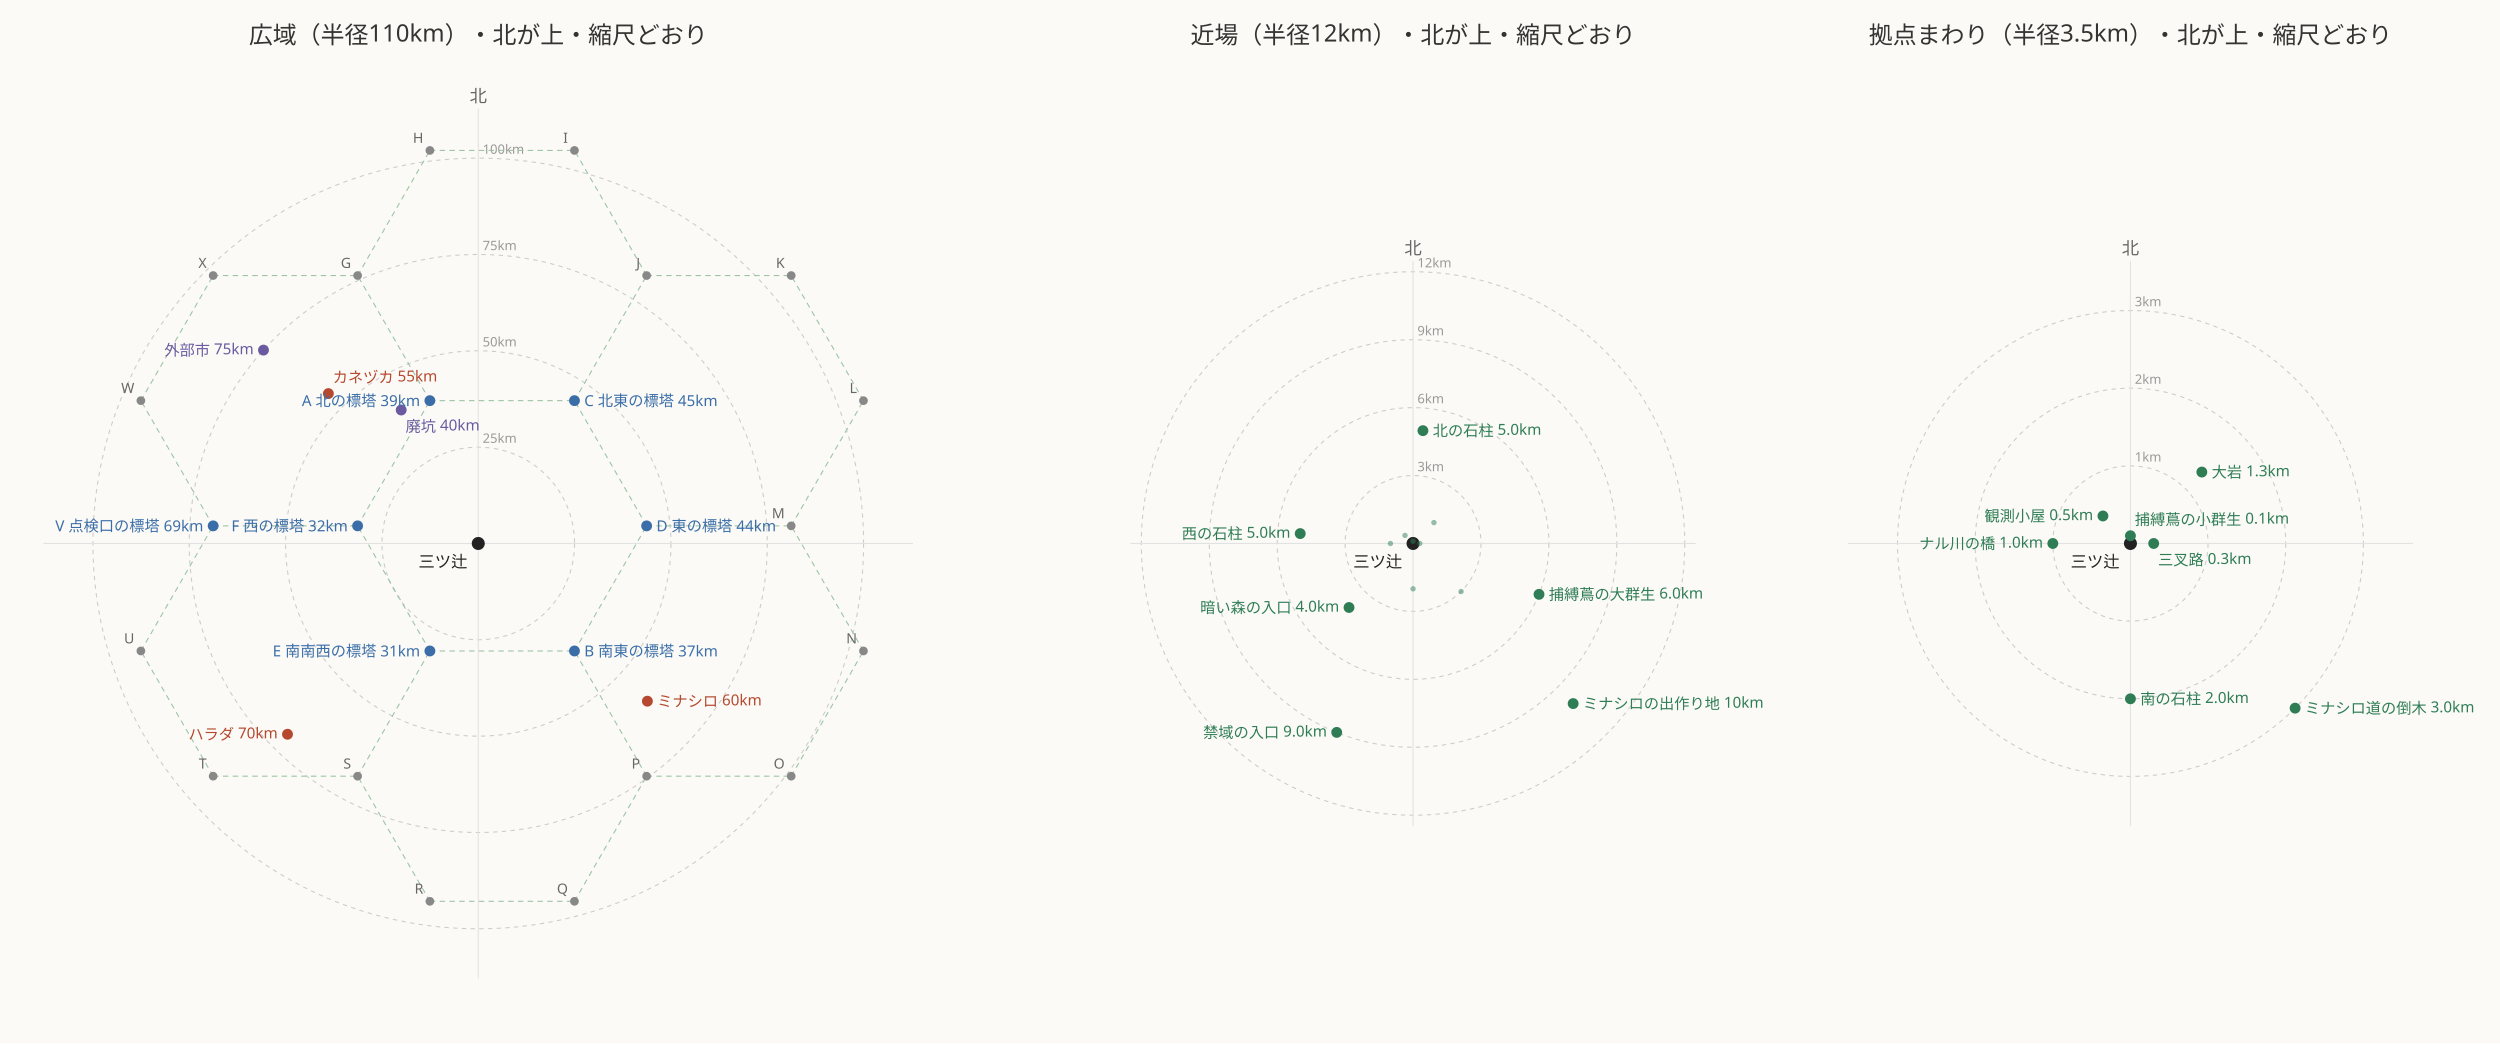
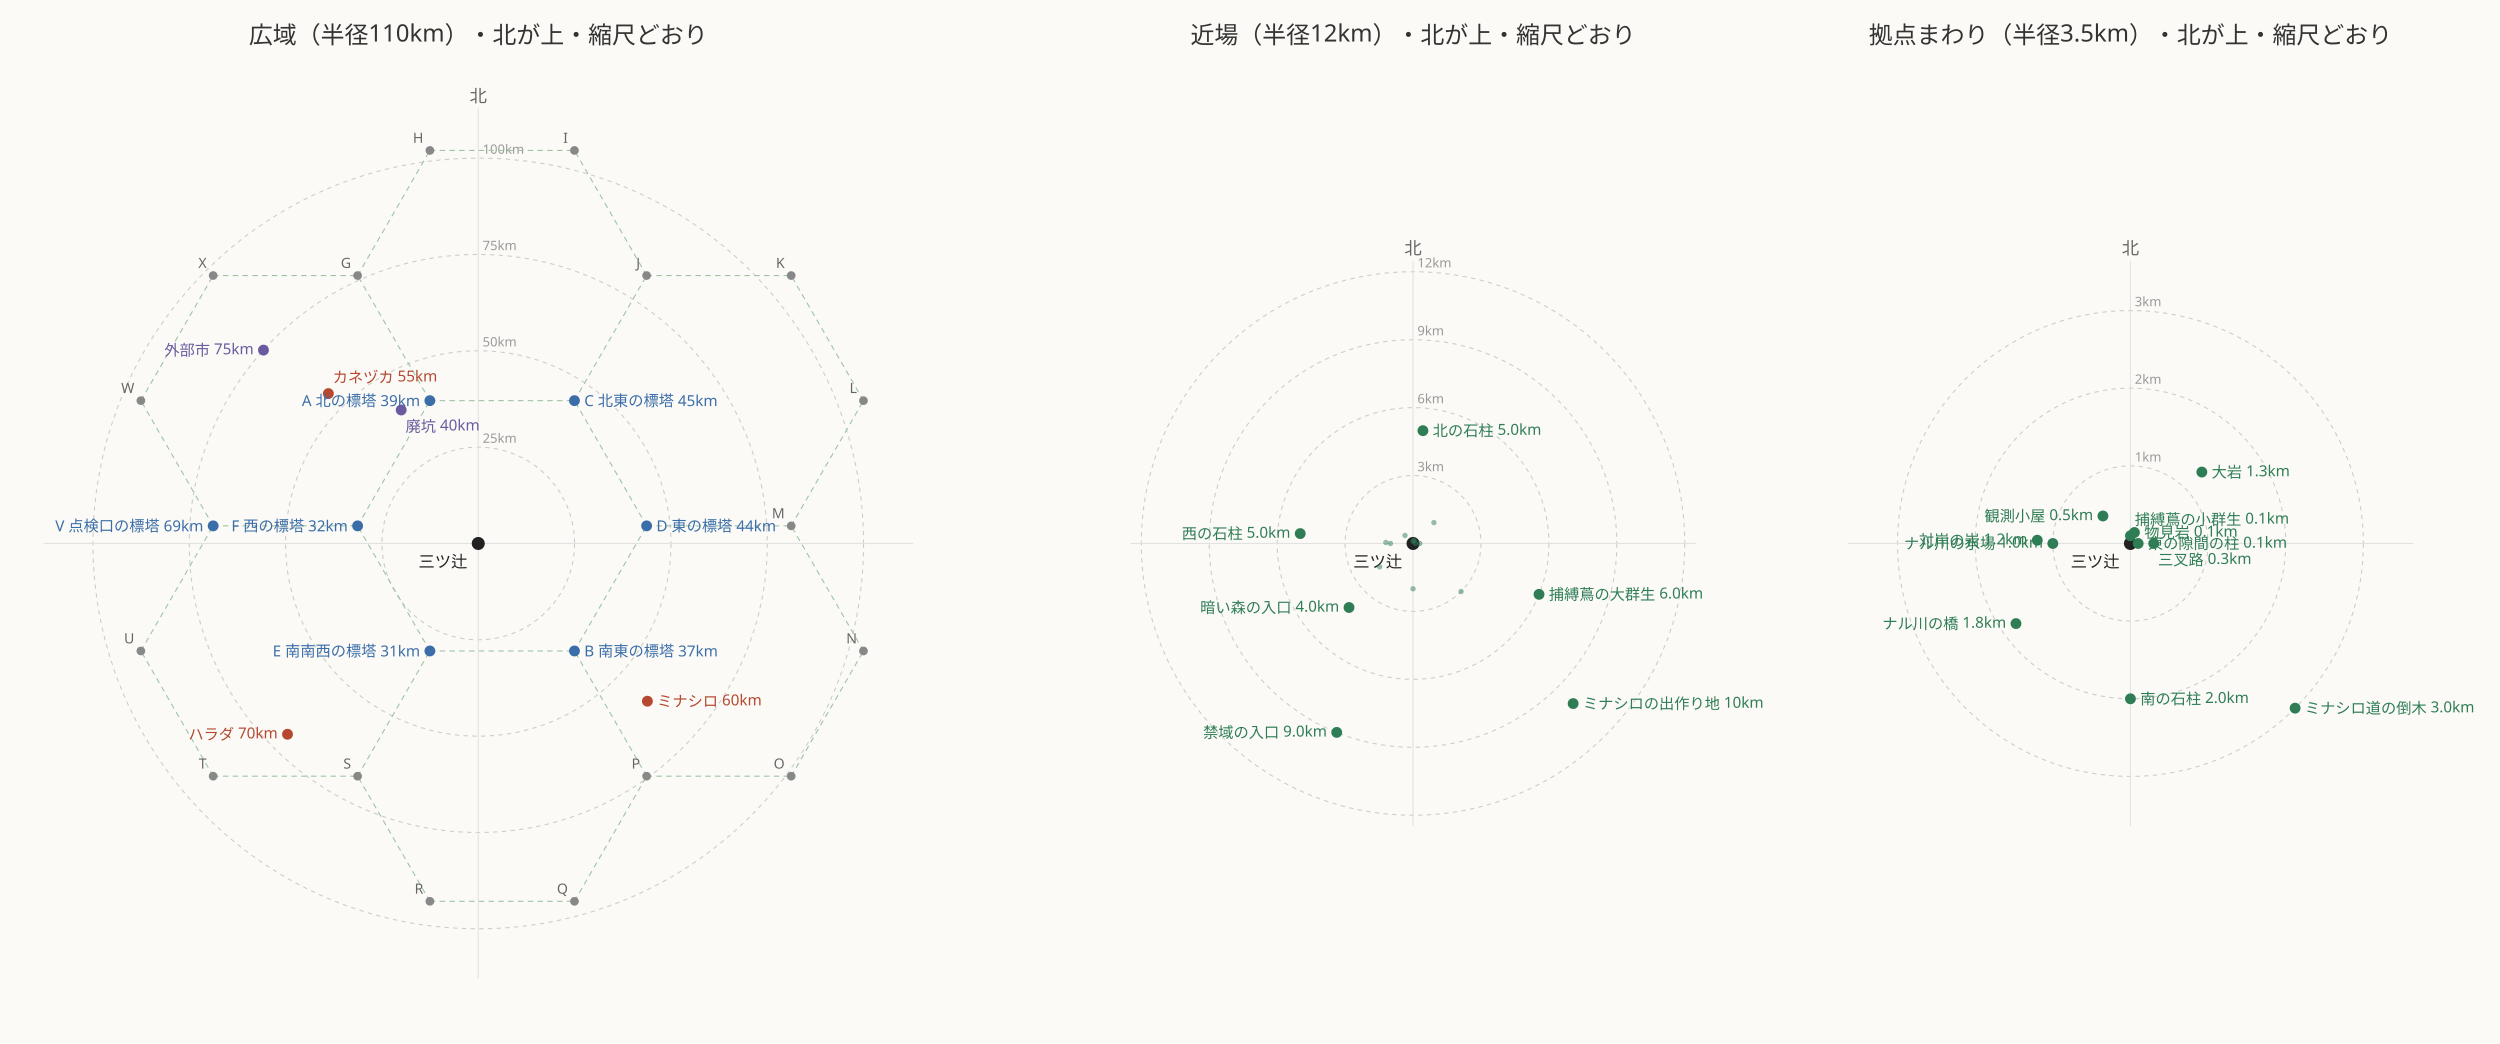
<svg xmlns="http://www.w3.org/2000/svg" width="2300" height="960" viewBox="0 0 2300 960" font-family="sans-serif">
  <rect width="2300" height="960" fill="#fbfaf6" />
  <text x="440" y="40" font-size="22" text-anchor="middle" fill="#333">広域（半径110km）・北が上・縮尺どおり</text>
  <circle cx="440" cy="500" r="88.6" fill="none" stroke="#ccc" stroke-dasharray="4 4" />
  <text x="444" y="407.4" font-size="12" fill="#999">25km</text>
  <circle cx="440" cy="500" r="177.3" fill="none" stroke="#ccc" stroke-dasharray="4 4" />
  <text x="444" y="318.7" font-size="12" fill="#999">50km</text>
  <circle cx="440" cy="500" r="265.9" fill="none" stroke="#ccc" stroke-dasharray="4 4" />
  <text x="444" y="230.1" font-size="12" fill="#999">75km</text>
  <circle cx="440" cy="500" r="354.5" fill="none" stroke="#ccc" stroke-dasharray="4 4" />
  <text x="444" y="141.5" font-size="12" fill="#999">100km</text>
  <line x1="440" y1="100" x2="440" y2="900" stroke="#e2e2e2" />
  <line x1="40" y1="500" x2="840" y2="500" stroke="#e2e2e2" />
  <text x="440" y="94" font-size="16" text-anchor="middle" fill="#666">北</text>
  <line x1="196.1" y1="714.1" x2="129.6" y2="598.9" stroke="#9cc3a4" stroke-dasharray="5 4" />
  <line x1="196.1" y1="714.1" x2="329.0" y2="714.1" stroke="#9cc3a4" stroke-dasharray="5 4" />
  <line x1="129.6" y1="598.9" x2="196.1" y2="483.8" stroke="#9cc3a4" stroke-dasharray="5 4" />
  <line x1="196.1" y1="483.8" x2="129.6" y2="368.6" stroke="#9cc3a4" stroke-dasharray="5 4" />
  <line x1="196.1" y1="483.8" x2="329.0" y2="483.8" stroke="#9cc3a4" stroke-dasharray="5 4" />
  <line x1="129.6" y1="368.6" x2="196.1" y2="253.5" stroke="#9cc3a4" stroke-dasharray="5 4" />
  <line x1="196.1" y1="253.5" x2="329.0" y2="253.5" stroke="#9cc3a4" stroke-dasharray="5 4" />
  <line x1="395.5" y1="829.2" x2="329.0" y2="714.1" stroke="#9cc3a4" stroke-dasharray="5 4" />
  <line x1="395.5" y1="829.2" x2="528.5" y2="829.2" stroke="#9cc3a4" stroke-dasharray="5 4" />
  <line x1="329.0" y1="714.1" x2="395.5" y2="598.9" stroke="#9cc3a4" stroke-dasharray="5 4" />
  <line x1="395.5" y1="598.9" x2="329.0" y2="483.8" stroke="#9cc3a4" stroke-dasharray="5 4" />
  <line x1="395.5" y1="598.9" x2="528.5" y2="598.9" stroke="#9cc3a4" stroke-dasharray="5 4" />
  <line x1="329.0" y1="483.8" x2="395.5" y2="368.6" stroke="#9cc3a4" stroke-dasharray="5 4" />
  <line x1="395.5" y1="368.6" x2="329.0" y2="253.5" stroke="#9cc3a4" stroke-dasharray="5 4" />
  <line x1="395.5" y1="368.6" x2="528.5" y2="368.6" stroke="#9cc3a4" stroke-dasharray="5 4" />
  <line x1="329.0" y1="253.5" x2="395.5" y2="138.4" stroke="#9cc3a4" stroke-dasharray="5 4" />
  <line x1="395.5" y1="138.4" x2="528.5" y2="138.4" stroke="#9cc3a4" stroke-dasharray="5 4" />
  <line x1="528.5" y1="829.2" x2="594.9" y2="714.1" stroke="#9cc3a4" stroke-dasharray="5 4" />
  <line x1="594.9" y1="714.1" x2="528.5" y2="598.9" stroke="#9cc3a4" stroke-dasharray="5 4" />
  <line x1="594.9" y1="714.1" x2="727.9" y2="714.1" stroke="#9cc3a4" stroke-dasharray="5 4" />
  <line x1="528.5" y1="598.9" x2="594.9" y2="483.8" stroke="#9cc3a4" stroke-dasharray="5 4" />
  <line x1="594.9" y1="483.8" x2="528.5" y2="368.6" stroke="#9cc3a4" stroke-dasharray="5 4" />
  <line x1="594.9" y1="483.8" x2="727.9" y2="483.8" stroke="#9cc3a4" stroke-dasharray="5 4" />
  <line x1="528.5" y1="368.6" x2="594.9" y2="253.5" stroke="#9cc3a4" stroke-dasharray="5 4" />
  <line x1="594.9" y1="253.5" x2="528.5" y2="138.4" stroke="#9cc3a4" stroke-dasharray="5 4" />
  <line x1="594.9" y1="253.5" x2="727.9" y2="253.5" stroke="#9cc3a4" stroke-dasharray="5 4" />
  <line x1="727.9" y1="714.1" x2="794.4" y2="598.9" stroke="#9cc3a4" stroke-dasharray="5 4" />
  <line x1="794.4" y1="598.9" x2="727.9" y2="483.8" stroke="#9cc3a4" stroke-dasharray="5 4" />
  <line x1="727.9" y1="483.8" x2="794.4" y2="368.6" stroke="#9cc3a4" stroke-dasharray="5 4" />
  <line x1="794.4" y1="368.6" x2="727.9" y2="253.5" stroke="#9cc3a4" stroke-dasharray="5 4" />
  <circle cx="196.1" cy="714.1" r="4" fill="#888" />
  <text x="190.1" y="707.1" font-size="13" text-anchor="end" fill="#666">T</text>
  <circle cx="129.6" cy="598.9" r="4" fill="#888" />
  <text x="123.6" y="591.9" font-size="13" text-anchor="end" fill="#666">U</text>
  <circle cx="196.1" cy="483.8" r="4" fill="#888" />
  <circle cx="129.6" cy="368.6" r="4" fill="#888" />
  <text x="123.6" y="361.6" font-size="13" text-anchor="end" fill="#666">W</text>
  <circle cx="196.1" cy="253.5" r="4" fill="#888" />
  <text x="190.1" y="246.5" font-size="13" text-anchor="end" fill="#666">X</text>
  <circle cx="395.5" cy="829.2" r="4" fill="#888" />
  <text x="389.5" y="822.2" font-size="13" text-anchor="end" fill="#666">R</text>
  <circle cx="329.0" cy="714.1" r="4" fill="#888" />
  <text x="323.0" y="707.1" font-size="13" text-anchor="end" fill="#666">S</text>
  <circle cx="395.5" cy="598.9" r="4" fill="#888" />
  <circle cx="329.0" cy="483.8" r="4" fill="#888" />
  <circle cx="395.5" cy="368.6" r="4" fill="#888" />
  <circle cx="329.0" cy="253.5" r="4" fill="#888" />
  <text x="323.0" y="246.5" font-size="13" text-anchor="end" fill="#666">G</text>
  <circle cx="395.5" cy="138.4" r="4" fill="#888" />
  <text x="389.5" y="131.4" font-size="13" text-anchor="end" fill="#666">H</text>
  <circle cx="528.5" cy="829.2" r="4" fill="#888" />
  <text x="522.5" y="822.2" font-size="13" text-anchor="end" fill="#666">Q</text>
  <circle cx="594.9" cy="714.1" r="4" fill="#888" />
  <text x="588.9" y="707.1" font-size="13" text-anchor="end" fill="#666">P</text>
  <circle cx="528.5" cy="598.9" r="4" fill="#888" />
  <circle cx="594.9" cy="483.8" r="4" fill="#888" />
  <circle cx="528.5" cy="368.6" r="4" fill="#888" />
  <circle cx="594.9" cy="253.5" r="4" fill="#888" />
  <text x="588.9" y="246.5" font-size="13" text-anchor="end" fill="#666">J</text>
  <circle cx="528.5" cy="138.4" r="4" fill="#888" />
  <text x="522.5" y="131.4" font-size="13" text-anchor="end" fill="#666">I</text>
  <circle cx="727.9" cy="714.1" r="4" fill="#888" />
  <text x="721.9" y="707.1" font-size="13" text-anchor="end" fill="#666">O</text>
  <circle cx="794.4" cy="598.9" r="4" fill="#888" />
  <text x="788.4" y="591.9" font-size="13" text-anchor="end" fill="#666">N</text>
  <circle cx="727.9" cy="483.8" r="4" fill="#888" />
  <text x="721.9" y="476.8" font-size="13" text-anchor="end" fill="#666">M</text>
  <circle cx="794.4" cy="368.6" r="4" fill="#888" />
  <text x="788.4" y="361.6" font-size="13" text-anchor="end" fill="#666">L</text>
  <circle cx="727.9" cy="253.5" r="4" fill="#888" />
  <text x="721.9" y="246.5" font-size="13" text-anchor="end" fill="#666">K</text>
  <circle cx="440" cy="500" r="6" fill="#222" />
  <text x="430" y="522" font-size="15" text-anchor="end" fill="#222">三ツ辻</text>
  <circle cx="369.1" cy="377.2" r="5" fill="#6b5aa0" />
  <text x="373.1" y="397.2" font-size="14" text-anchor="start" fill="#6b5aa0">廃坑 40km</text>
  <circle cx="302.1" cy="362.1" r="5" fill="#b5482f" />
  <text x="306.1" y="352.1" font-size="14" text-anchor="start" fill="#b5482f">カネヅカ 55km</text>
  <circle cx="595.6" cy="645.1" r="5" fill="#b5482f" />
  <text x="604.6" y="650.1" font-size="14" text-anchor="start" fill="#b5482f">ミナシロ 60km</text>
  <circle cx="264.5" cy="675.5" r="5" fill="#b5482f" />
  <text x="255.5" y="680.5" font-size="14" text-anchor="end" fill="#b5482f">ハラダ 70km</text>
  <circle cx="242.4" cy="322.1" r="5" fill="#6b5aa0" />
  <text x="233.4" y="327.1" font-size="14" text-anchor="end" fill="#6b5aa0">外部市 75km</text>
  <circle cx="196.1" cy="483.8" r="5" fill="#3b6ea8" />
  <text x="187.1" y="488.8" font-size="14" text-anchor="end" fill="#3b6ea8">V 点検口の標塔 69km</text>
  <circle cx="395.5" cy="598.9" r="5" fill="#3b6ea8" />
  <text x="386.5" y="603.9" font-size="14" text-anchor="end" fill="#3b6ea8">E 南南西の標塔 31km</text>
  <circle cx="329.0" cy="483.8" r="5" fill="#3b6ea8" />
  <text x="320.0" y="488.8" font-size="14" text-anchor="end" fill="#3b6ea8">F 西の標塔 32km</text>
  <circle cx="395.5" cy="368.6" r="5" fill="#3b6ea8" />
  <text x="386.5" y="373.6" font-size="14" text-anchor="end" fill="#3b6ea8">A 北の標塔 39km</text>
  <circle cx="528.5" cy="598.9" r="5" fill="#3b6ea8" />
  <text x="537.5" y="603.9" font-size="14" text-anchor="start" fill="#3b6ea8">B 南東の標塔 37km</text>
  <circle cx="594.9" cy="483.8" r="5" fill="#3b6ea8" />
  <text x="603.9" y="488.8" font-size="14" text-anchor="start" fill="#3b6ea8">D 東の標塔 44km</text>
  <circle cx="528.5" cy="368.6" r="5" fill="#3b6ea8" />
  <text x="537.5" y="373.6" font-size="14" text-anchor="start" fill="#3b6ea8">C 北東の標塔 45km</text>
  <text x="1300" y="40" font-size="22" text-anchor="middle" fill="#333">近場（半径12km）・北が上・縮尺どおり</text>
  <circle cx="1300" cy="500" r="62.5" fill="none" stroke="#ccc" stroke-dasharray="4 4" />
  <text x="1304" y="433.5" font-size="12" fill="#999">3km</text>
  <circle cx="1300" cy="500" r="125.0" fill="none" stroke="#ccc" stroke-dasharray="4 4" />
  <text x="1304" y="371.0" font-size="12" fill="#999">6km</text>
  <circle cx="1300" cy="500" r="187.5" fill="none" stroke="#ccc" stroke-dasharray="4 4" />
  <text x="1304" y="308.5" font-size="12" fill="#999">9km</text>
  <circle cx="1300" cy="500" r="250.0" fill="none" stroke="#ccc" stroke-dasharray="4 4" />
  <text x="1304" y="246.0" font-size="12" fill="#999">12km</text>
  <line x1="1300" y1="240" x2="1300" y2="760" stroke="#e2e2e2" />
  <line x1="1040" y1="500" x2="1560" y2="500" stroke="#e2e2e2" />
  <text x="1300" y="234" font-size="16" text-anchor="middle" fill="#666">北</text>
  <circle cx="1300" cy="500" r="6" fill="#222" />
  <text x="1290" y="522" font-size="15" text-anchor="end" fill="#222">三ツ辻</text>
  <circle cx="1300.0" cy="497.9" r="2.5" fill="#2f7d55" opacity="0.5" />
+   <circle cx="1302.1" cy="500.0" r="2.5" fill="#2f7d55" opacity="0.5" />
+   <circle cx="1275.0" cy="499.1" r="2.5" fill="#2f7d55" opacity="0.5" />
+   <circle cx="1301.1" cy="497.1" r="2.5" fill="#2f7d55" opacity="0.5" />
  <circle cx="1344.2" cy="544.2" r="2.5" fill="#2f7d55" opacity="0.5" />
  <circle cx="1306.2" cy="500.0" r="2.5" fill="#2f7d55" opacity="0.5" />
+   <circle cx="1269.3" cy="521.5" r="2.5" fill="#2f7d55" opacity="0.5" />
  <circle cx="1292.6" cy="492.6" r="2.5" fill="#2f7d55" opacity="0.5" />
  <circle cx="1279.2" cy="500.0" r="2.5" fill="#2f7d55" opacity="0.5" />
  <circle cx="1319.2" cy="480.8" r="2.5" fill="#2f7d55" opacity="0.5" />
  <circle cx="1300.0" cy="541.7" r="2.5" fill="#2f7d55" opacity="0.5" />
  <circle cx="1241.1" cy="558.9" r="5" fill="#2f7d55" />
  <text x="1232.1" y="563.9" font-size="14" text-anchor="end" fill="#2f7d55">暗い森の入口 4.0km</text>
  <circle cx="1196.2" cy="490.9" r="5" fill="#2f7d55" />
  <text x="1187.2" y="495.9" font-size="14" text-anchor="end" fill="#2f7d55">西の石柱 5.0km</text>
  <circle cx="1309.1" cy="396.2" r="5" fill="#2f7d55" />
  <text x="1318.1" y="401.2" font-size="14" text-anchor="start" fill="#2f7d55">北の石柱 5.0km</text>
  <circle cx="1415.9" cy="546.8" r="5" fill="#2f7d55" />
  <text x="1424.9" y="551.8" font-size="14" text-anchor="start" fill="#2f7d55">捕縛蔦の大群生 6.0km</text>
  <circle cx="1229.8" cy="673.8" r="5" fill="#2f7d55" />
  <text x="1220.8" y="678.8" font-size="14" text-anchor="end" fill="#2f7d55">禁域の入口 9.0km</text>
  <circle cx="1447.3" cy="647.3" r="5" fill="#2f7d55" />
  <text x="1456.3" y="652.3" font-size="14" text-anchor="start" fill="#2f7d55">ミナシロの出作り地 10km</text>
  <text x="1960" y="40" font-size="22" text-anchor="middle" fill="#333">拠点まわり（半径3.5km）・北が上・縮尺どおり</text>
  <circle cx="1960" cy="500" r="71.4" fill="none" stroke="#ccc" stroke-dasharray="4 4" />
  <text x="1964" y="424.6" font-size="12" fill="#999">1km</text>
  <circle cx="1960" cy="500" r="142.9" fill="none" stroke="#ccc" stroke-dasharray="4 4" />
  <text x="1964" y="353.1" font-size="12" fill="#999">2km</text>
  <circle cx="1960" cy="500" r="214.3" fill="none" stroke="#ccc" stroke-dasharray="4 4" />
  <text x="1964" y="281.7" font-size="12" fill="#999">3km</text>
  <line x1="1960" y1="240" x2="1960" y2="760" stroke="#e2e2e2" />
  <line x1="1700" y1="500" x2="2220" y2="500" stroke="#e2e2e2" />
  <text x="1960" y="234" font-size="16" text-anchor="middle" fill="#666">北</text>
  <circle cx="1960" cy="500" r="6" fill="#222" />
  <text x="1950" y="522" font-size="15" text-anchor="end" fill="#222">三ツ辻</text>
  <circle cx="1960.0" cy="492.9" r="5" fill="#2f7d55" />
  <text x="1964.0" y="482.9" font-size="14" text-anchor="start" fill="#2f7d55">捕縛蔦の小群生 0.1km</text>
+   <circle cx="1967.1" cy="500.0" r="5" fill="#2f7d55" />
+   <text x="1976.1" y="505.0" font-size="14" text-anchor="start" fill="#2f7d55">東の隙間の柱 0.1km</text>
+   <circle cx="1874.3" cy="497.0" r="5" fill="#2f7d55" />
+   <text x="1865.3" y="502.0" font-size="14" text-anchor="end" fill="#2f7d55">対岸の岩 1.2km</text>
+   <circle cx="1963.7" cy="489.9" r="5" fill="#2f7d55" />
+   <text x="1972.7" y="494.9" font-size="14" text-anchor="start" fill="#2f7d55">物見岩 0.1km</text>
  <circle cx="2111.5" cy="651.5" r="5" fill="#2f7d55" />
  <text x="2120.5" y="656.5" font-size="14" text-anchor="start" fill="#2f7d55">ミナシロ道の倒木 3.0km</text>
  <circle cx="1981.4" cy="500.0" r="5" fill="#2f7d55" />
  <text x="1985.4" y="520.0" font-size="14" text-anchor="start" fill="#2f7d55">三叉路 0.3km</text>
+   <circle cx="1854.7" cy="573.7" r="5" fill="#2f7d55" />
+   <text x="1845.7" y="578.7" font-size="14" text-anchor="end" fill="#2f7d55">ナル川の橋 1.8km</text>
  <circle cx="1934.7" cy="474.7" r="5" fill="#2f7d55" />
  <text x="1925.7" y="479.7" font-size="14" text-anchor="end" fill="#2f7d55">観測小屋 0.5km</text>
  <circle cx="1888.6" cy="500.0" r="5" fill="#2f7d55" />
-   <text x="1879.6" y="505.0" font-size="14" text-anchor="end" fill="#2f7d55">ナル川の橋 1.0km</text>
+   <text x="1879.6" y="505.0" font-size="14" text-anchor="end" fill="#2f7d55">ナル川の水場 1.0km</text>
  <circle cx="2025.7" cy="434.3" r="5" fill="#2f7d55" />
  <text x="2034.7" y="439.3" font-size="14" text-anchor="start" fill="#2f7d55">大岩 1.3km</text>
  <circle cx="1960.0" cy="642.9" r="5" fill="#2f7d55" />
  <text x="1969.0" y="647.9" font-size="14" text-anchor="start" fill="#2f7d55">南の石柱 2.0km</text>
</svg>
